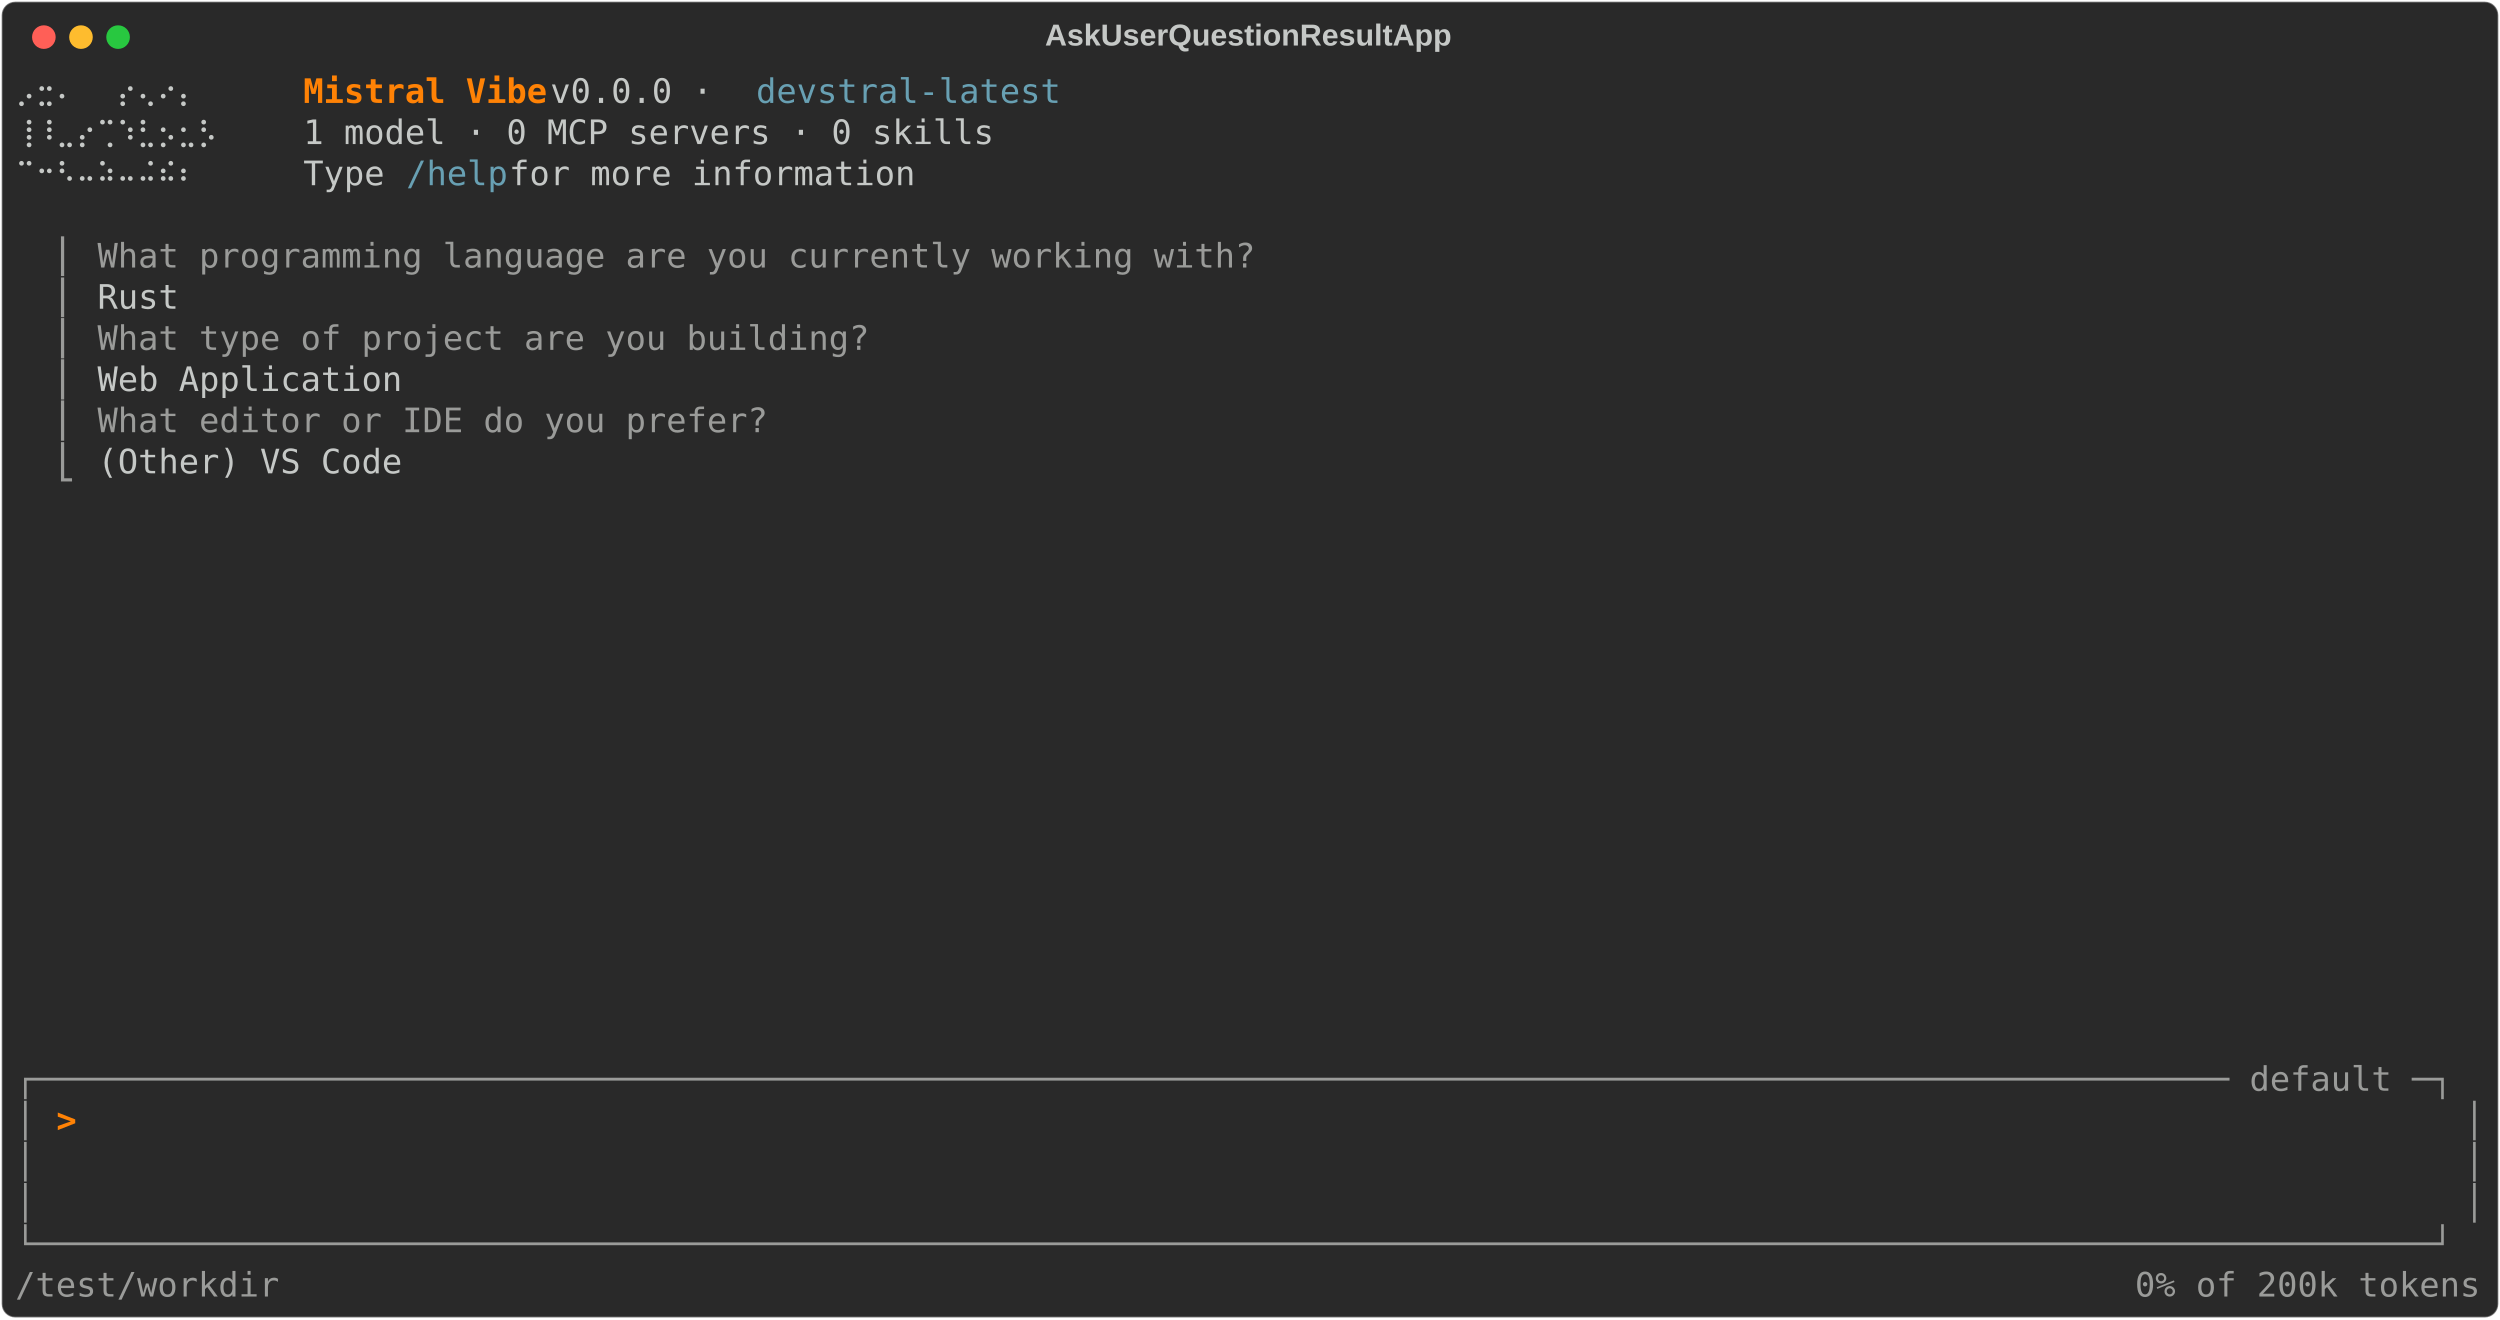
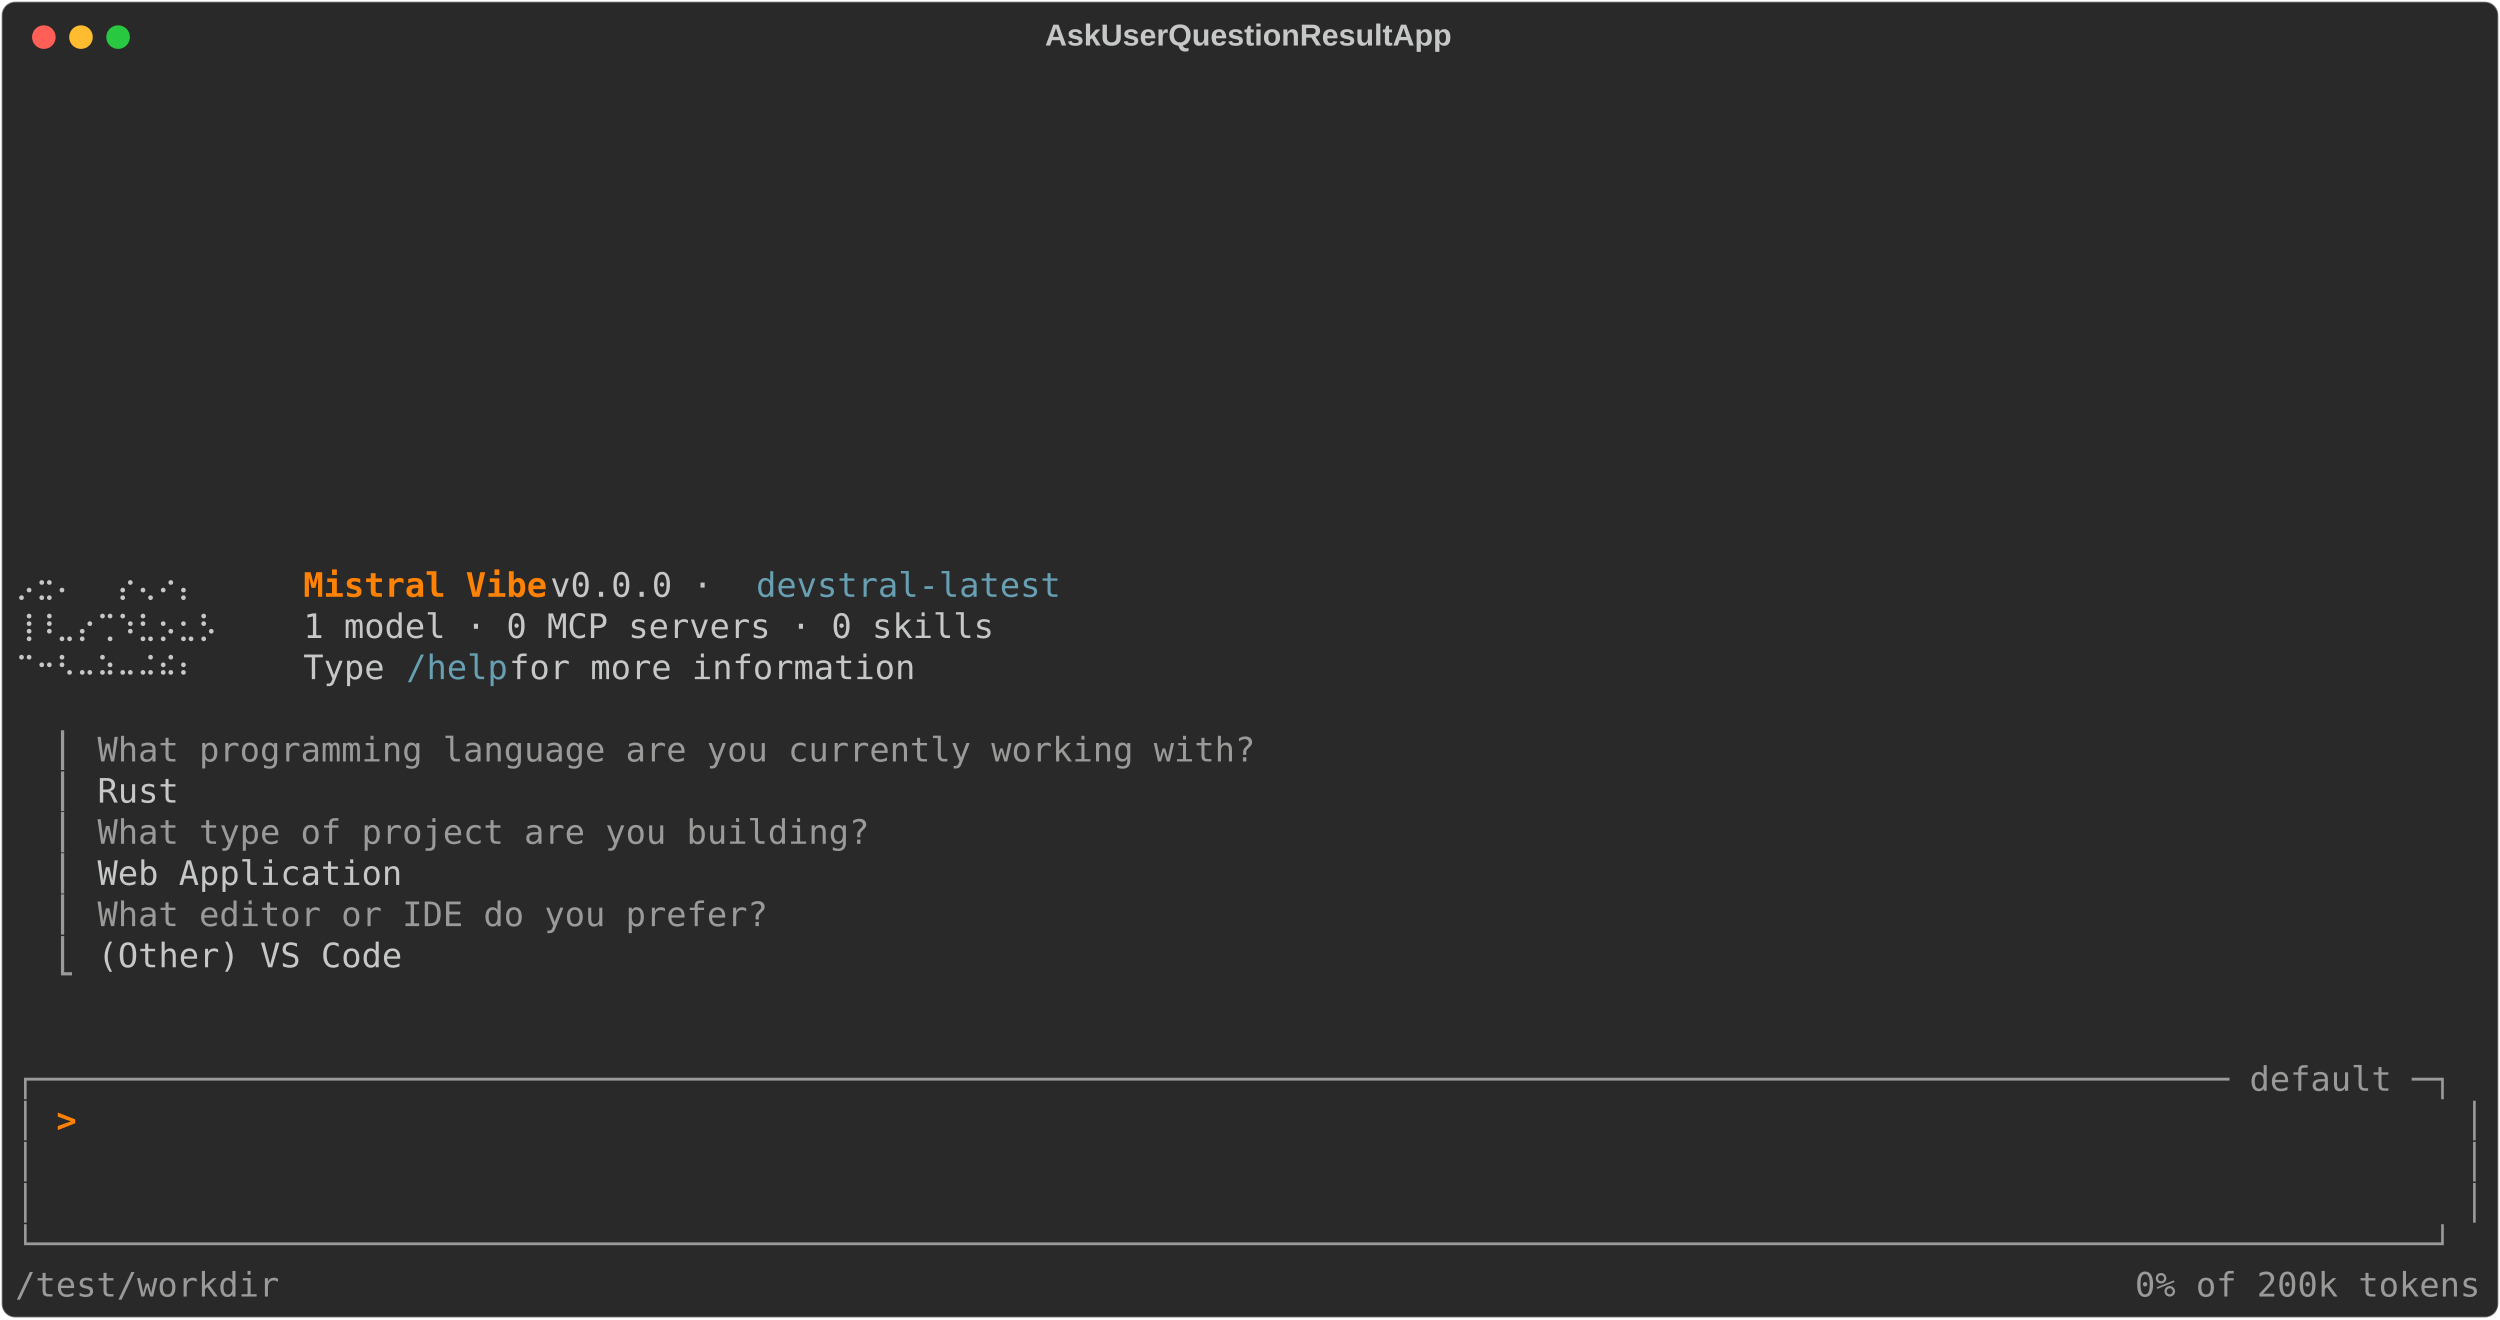
<svg xmlns="http://www.w3.org/2000/svg" class="rich-terminal" viewBox="0 0 1482 782.0">
  <style>

    @font-face {
        font-family: "Fira Code";
        src: local("FiraCode-Regular"),
                url("https://cdnjs.cloudflare.com/ajax/libs/firacode/6.2.0/woff2/FiraCode-Regular.woff2") format("woff2"),
                url("https://cdnjs.cloudflare.com/ajax/libs/firacode/6.2.0/woff/FiraCode-Regular.woff") format("woff");
        font-style: normal;
        font-weight: 400;
    }
    @font-face {
        font-family: "Fira Code";
        src: local("FiraCode-Bold"),
                url("https://cdnjs.cloudflare.com/ajax/libs/firacode/6.2.0/woff2/FiraCode-Bold.woff2") format("woff2"),
                url("https://cdnjs.cloudflare.com/ajax/libs/firacode/6.2.0/woff/FiraCode-Bold.woff") format("woff");
        font-style: bold;
        font-weight: 700;
    }

    .terminal-matrix {
        font-family: Fira Code, monospace;
        font-size: 20px;
        line-height: 24.4px;
        font-variant-east-asian: full-width;
    }

    .terminal-title {
        font-size: 18px;
        font-weight: bold;
        font-family: arial;
    }

    .terminal-r1 { fill: #c5c8c6 }
.terminal-r2 { fill: #ff8205;font-weight: bold }
.terminal-r3 { fill: #68a0b3 }
.terminal-r4 { fill: #9a9b99 }
    </style>
  <defs>
    <clipPath id="terminal-clip-terminal">
      <rect x="0" y="0" width="1463.0" height="731.0" />
    </clipPath>
    <clipPath id="terminal-line-0">
      <rect x="0" y="1.5" width="1464" height="24.65" />
    </clipPath>
    <clipPath id="terminal-line-1">
      <rect x="0" y="25.9" width="1464" height="24.65" />
    </clipPath>
    <clipPath id="terminal-line-2">
      <rect x="0" y="50.3" width="1464" height="24.65" />
    </clipPath>
    <clipPath id="terminal-line-3">
      <rect x="0" y="74.7" width="1464" height="24.65" />
    </clipPath>
    <clipPath id="terminal-line-4">
      <rect x="0" y="99.1" width="1464" height="24.65" />
    </clipPath>
    <clipPath id="terminal-line-5">
      <rect x="0" y="123.5" width="1464" height="24.65" />
    </clipPath>
    <clipPath id="terminal-line-6">
      <rect x="0" y="147.9" width="1464" height="24.65" />
    </clipPath>
    <clipPath id="terminal-line-7">
      <rect x="0" y="172.3" width="1464" height="24.65" />
    </clipPath>
    <clipPath id="terminal-line-8">
      <rect x="0" y="196.7" width="1464" height="24.65" />
    </clipPath>
    <clipPath id="terminal-line-9">
      <rect x="0" y="221.1" width="1464" height="24.65" />
    </clipPath>
    <clipPath id="terminal-line-10">
      <rect x="0" y="245.5" width="1464" height="24.65" />
    </clipPath>
    <clipPath id="terminal-line-11">
      <rect x="0" y="269.9" width="1464" height="24.65" />
    </clipPath>
    <clipPath id="terminal-line-12">
      <rect x="0" y="294.3" width="1464" height="24.65" />
    </clipPath>
    <clipPath id="terminal-line-13">
      <rect x="0" y="318.7" width="1464" height="24.65" />
    </clipPath>
    <clipPath id="terminal-line-14">
      <rect x="0" y="343.1" width="1464" height="24.65" />
    </clipPath>
    <clipPath id="terminal-line-15">
      <rect x="0" y="367.5" width="1464" height="24.65" />
    </clipPath>
    <clipPath id="terminal-line-16">
      <rect x="0" y="391.9" width="1464" height="24.65" />
    </clipPath>
    <clipPath id="terminal-line-17">
      <rect x="0" y="416.3" width="1464" height="24.65" />
    </clipPath>
    <clipPath id="terminal-line-18">
      <rect x="0" y="440.7" width="1464" height="24.65" />
    </clipPath>
    <clipPath id="terminal-line-19">
      <rect x="0" y="465.1" width="1464" height="24.65" />
    </clipPath>
    <clipPath id="terminal-line-20">
      <rect x="0" y="489.5" width="1464" height="24.65" />
    </clipPath>
    <clipPath id="terminal-line-21">
      <rect x="0" y="513.9" width="1464" height="24.65" />
    </clipPath>
    <clipPath id="terminal-line-22">
      <rect x="0" y="538.3" width="1464" height="24.65" />
    </clipPath>
    <clipPath id="terminal-line-23">
      <rect x="0" y="562.7" width="1464" height="24.65" />
    </clipPath>
    <clipPath id="terminal-line-24">
      <rect x="0" y="587.1" width="1464" height="24.65" />
    </clipPath>
    <clipPath id="terminal-line-25">
      <rect x="0" y="611.5" width="1464" height="24.65" />
    </clipPath>
    <clipPath id="terminal-line-26">
      <rect x="0" y="635.9" width="1464" height="24.65" />
    </clipPath>
    <clipPath id="terminal-line-27">
      <rect x="0" y="660.3" width="1464" height="24.65" />
    </clipPath>
    <clipPath id="terminal-line-28">
      <rect x="0" y="684.7" width="1464" height="24.65" />
    </clipPath>
  </defs>
  <rect fill="#292929" stroke="rgba(255,255,255,0.35)" stroke-width="1" x="1" y="1" width="1480" height="780" rx="8" />
  <text class="terminal-title" fill="#c5c8c6" text-anchor="middle" x="740" y="27">AskUserQuestionResultApp</text>
  <g transform="translate(26,22)">
    <circle cx="0" cy="0" r="7" fill="#ff5f57" />
    <circle cx="22" cy="0" r="7" fill="#febc2e" />
    <circle cx="44" cy="0" r="7" fill="#28c840" />
  </g>
  <g transform="translate(9, 41)" clip-path="url(#terminal-clip-terminal)">
    <g class="terminal-matrix">
-       <text class="terminal-r1" x="0" y="20" textLength="134.2" clip-path="url(#terminal-line-0)">  ⡠⣒⠄  ⡔⢄⠔⡄</text>
-       <text class="terminal-r2" x="170.8" y="20" textLength="146.4" clip-path="url(#terminal-line-0)">Mistral Vibe</text>
-       <text class="terminal-r1" x="317.2" y="20" textLength="122" clip-path="url(#terminal-line-0)"> v0.0.0 · </text>
-       <text class="terminal-r3" x="439.2" y="20" textLength="183" clip-path="url(#terminal-line-0)">devstral-latest</text>
      <text class="terminal-r1" x="1464" y="20" textLength="12.2" clip-path="url(#terminal-line-0)">
</text>
-       <text class="terminal-r1" x="0" y="44.4" textLength="134.2" clip-path="url(#terminal-line-1)"> ⢸⠸⣀⡔⢉⠱⣃⡢⣂⡣</text>
-       <text class="terminal-r1" x="170.8" y="44.4" textLength="414.8" clip-path="url(#terminal-line-1)">1 model · 0 MCP servers · 0 skills</text>
      <text class="terminal-r1" x="1464" y="44.4" textLength="12.2" clip-path="url(#terminal-line-1)">
</text>
-       <text class="terminal-r1" x="0" y="68.8" textLength="134.2" clip-path="url(#terminal-line-2)">  ⠉⠒⠣⠤⠵⠤⠬⠮⠆</text>
-       <text class="terminal-r1" x="170.8" y="68.8" textLength="61" clip-path="url(#terminal-line-2)">Type </text>
-       <text class="terminal-r3" x="231.8" y="68.8" textLength="61" clip-path="url(#terminal-line-2)">/help</text>
-       <text class="terminal-r1" x="292.8" y="68.8" textLength="256.2" clip-path="url(#terminal-line-2)"> for more information</text>
      <text class="terminal-r1" x="1464" y="68.8" textLength="12.2" clip-path="url(#terminal-line-2)">
</text>
      <text class="terminal-r1" x="1464" y="93.2" textLength="12.2" clip-path="url(#terminal-line-3)">
</text>
-       <text class="terminal-r4" x="24.4" y="117.6" textLength="12.2" clip-path="url(#terminal-line-4)">⎢</text>
-       <text class="terminal-r4" x="48.8" y="117.6" textLength="695.4" clip-path="url(#terminal-line-4)">What programming language are you currently working with?</text>
      <text class="terminal-r1" x="1464" y="117.6" textLength="12.2" clip-path="url(#terminal-line-4)">
</text>
-       <text class="terminal-r4" x="24.4" y="142" textLength="12.2" clip-path="url(#terminal-line-5)">⎢</text>
-       <text class="terminal-r1" x="48.8" y="142" textLength="48.8" clip-path="url(#terminal-line-5)">Rust</text>
      <text class="terminal-r1" x="1464" y="142" textLength="12.2" clip-path="url(#terminal-line-5)">
</text>
-       <text class="terminal-r4" x="24.4" y="166.4" textLength="12.2" clip-path="url(#terminal-line-6)">⎢</text>
-       <text class="terminal-r4" x="48.8" y="166.4" textLength="463.6" clip-path="url(#terminal-line-6)">What type of project are you building?</text>
      <text class="terminal-r1" x="1464" y="166.4" textLength="12.2" clip-path="url(#terminal-line-6)">
</text>
-       <text class="terminal-r4" x="24.4" y="190.8" textLength="12.2" clip-path="url(#terminal-line-7)">⎢</text>
-       <text class="terminal-r1" x="48.8" y="190.8" textLength="183" clip-path="url(#terminal-line-7)">Web Application</text>
      <text class="terminal-r1" x="1464" y="190.8" textLength="12.2" clip-path="url(#terminal-line-7)">
</text>
-       <text class="terminal-r4" x="24.4" y="215.2" textLength="12.2" clip-path="url(#terminal-line-8)">⎢</text>
-       <text class="terminal-r4" x="48.8" y="215.2" textLength="402.6" clip-path="url(#terminal-line-8)">What editor or IDE do you prefer?</text>
      <text class="terminal-r1" x="1464" y="215.2" textLength="12.2" clip-path="url(#terminal-line-8)">
</text>
-       <text class="terminal-r4" x="24.4" y="239.6" textLength="12.2" clip-path="url(#terminal-line-9)">⎣</text>
-       <text class="terminal-r1" x="48.8" y="239.6" textLength="183" clip-path="url(#terminal-line-9)">(Other) VS Code</text>
      <text class="terminal-r1" x="1464" y="239.6" textLength="12.2" clip-path="url(#terminal-line-9)">
</text>
      <text class="terminal-r1" x="1464" y="264" textLength="12.2" clip-path="url(#terminal-line-10)">
</text>
      <text class="terminal-r1" x="1464" y="288.4" textLength="12.2" clip-path="url(#terminal-line-11)">
</text>
+       <text class="terminal-r1" x="0" y="312.8" textLength="134.2" clip-path="url(#terminal-line-12)">  ⡠⣒⠄  ⡔⢄⠔⡄</text>
+       <text class="terminal-r2" x="170.8" y="312.8" textLength="146.4" clip-path="url(#terminal-line-12)">Mistral Vibe</text>
+       <text class="terminal-r1" x="317.2" y="312.8" textLength="122" clip-path="url(#terminal-line-12)"> v0.0.0 · </text>
+       <text class="terminal-r3" x="439.2" y="312.8" textLength="183" clip-path="url(#terminal-line-12)">devstral-latest</text>
      <text class="terminal-r1" x="1464" y="312.8" textLength="12.2" clip-path="url(#terminal-line-12)">
</text>
+       <text class="terminal-r1" x="0" y="337.2" textLength="134.2" clip-path="url(#terminal-line-13)"> ⢸⠸⣀⡔⢉⠱⣃⡢⣂⡣</text>
+       <text class="terminal-r1" x="170.8" y="337.2" textLength="414.8" clip-path="url(#terminal-line-13)">1 model · 0 MCP servers · 0 skills</text>
      <text class="terminal-r1" x="1464" y="337.2" textLength="12.2" clip-path="url(#terminal-line-13)">
</text>
+       <text class="terminal-r1" x="0" y="361.6" textLength="134.2" clip-path="url(#terminal-line-14)">  ⠉⠒⠣⠤⠵⠤⠬⠮⠆</text>
+       <text class="terminal-r1" x="170.8" y="361.6" textLength="61" clip-path="url(#terminal-line-14)">Type </text>
+       <text class="terminal-r3" x="231.8" y="361.6" textLength="61" clip-path="url(#terminal-line-14)">/help</text>
+       <text class="terminal-r1" x="292.8" y="361.6" textLength="256.2" clip-path="url(#terminal-line-14)"> for more information</text>
      <text class="terminal-r1" x="1464" y="361.6" textLength="12.2" clip-path="url(#terminal-line-14)">
</text>
      <text class="terminal-r1" x="1464" y="386" textLength="12.2" clip-path="url(#terminal-line-15)">
</text>
+       <text class="terminal-r4" x="24.4" y="410.4" textLength="12.2" clip-path="url(#terminal-line-16)">⎢</text>
+       <text class="terminal-r4" x="48.8" y="410.4" textLength="695.4" clip-path="url(#terminal-line-16)">What programming language are you currently working with?</text>
      <text class="terminal-r1" x="1464" y="410.4" textLength="12.2" clip-path="url(#terminal-line-16)">
</text>
+       <text class="terminal-r4" x="24.4" y="434.8" textLength="12.2" clip-path="url(#terminal-line-17)">⎢</text>
+       <text class="terminal-r1" x="48.8" y="434.8" textLength="48.8" clip-path="url(#terminal-line-17)">Rust</text>
      <text class="terminal-r1" x="1464" y="434.8" textLength="12.2" clip-path="url(#terminal-line-17)">
</text>
+       <text class="terminal-r4" x="24.4" y="459.2" textLength="12.2" clip-path="url(#terminal-line-18)">⎢</text>
+       <text class="terminal-r4" x="48.8" y="459.2" textLength="463.6" clip-path="url(#terminal-line-18)">What type of project are you building?</text>
      <text class="terminal-r1" x="1464" y="459.2" textLength="12.2" clip-path="url(#terminal-line-18)">
</text>
+       <text class="terminal-r4" x="24.4" y="483.6" textLength="12.2" clip-path="url(#terminal-line-19)">⎢</text>
+       <text class="terminal-r1" x="48.8" y="483.6" textLength="183" clip-path="url(#terminal-line-19)">Web Application</text>
      <text class="terminal-r1" x="1464" y="483.6" textLength="12.2" clip-path="url(#terminal-line-19)">
</text>
+       <text class="terminal-r4" x="24.4" y="508" textLength="12.2" clip-path="url(#terminal-line-20)">⎢</text>
+       <text class="terminal-r4" x="48.8" y="508" textLength="402.6" clip-path="url(#terminal-line-20)">What editor or IDE do you prefer?</text>
      <text class="terminal-r1" x="1464" y="508" textLength="12.2" clip-path="url(#terminal-line-20)">
</text>
+       <text class="terminal-r4" x="24.4" y="532.4" textLength="12.2" clip-path="url(#terminal-line-21)">⎣</text>
+       <text class="terminal-r1" x="48.8" y="532.4" textLength="183" clip-path="url(#terminal-line-21)">(Other) VS Code</text>
      <text class="terminal-r1" x="1464" y="532.4" textLength="12.2" clip-path="url(#terminal-line-21)">
</text>
      <text class="terminal-r1" x="1464" y="556.8" textLength="12.2" clip-path="url(#terminal-line-22)">
</text>
      <text class="terminal-r1" x="1464" y="581.2" textLength="12.2" clip-path="url(#terminal-line-23)">
</text>
      <text class="terminal-r4" x="0" y="605.6" textLength="1464" clip-path="url(#terminal-line-24)">┌──────────────────────────────────────────────────────────────────────────────────────────────────────────── default ─┐</text>
      <text class="terminal-r1" x="1464" y="605.6" textLength="12.2" clip-path="url(#terminal-line-24)">
</text>
      <text class="terminal-r4" x="0" y="630" textLength="12.2" clip-path="url(#terminal-line-25)">│</text>
      <text class="terminal-r2" x="24.4" y="630" textLength="12.2" clip-path="url(#terminal-line-25)">&gt;</text>
      <text class="terminal-r4" x="1451.8" y="630" textLength="12.2" clip-path="url(#terminal-line-25)">│</text>
      <text class="terminal-r1" x="1464" y="630" textLength="12.2" clip-path="url(#terminal-line-25)">
</text>
      <text class="terminal-r4" x="0" y="654.4" textLength="12.2" clip-path="url(#terminal-line-26)">│</text>
      <text class="terminal-r4" x="1451.8" y="654.4" textLength="12.2" clip-path="url(#terminal-line-26)">│</text>
      <text class="terminal-r1" x="1464" y="654.4" textLength="12.2" clip-path="url(#terminal-line-26)">
</text>
      <text class="terminal-r4" x="0" y="678.8" textLength="12.2" clip-path="url(#terminal-line-27)">│</text>
      <text class="terminal-r4" x="1451.8" y="678.8" textLength="12.2" clip-path="url(#terminal-line-27)">│</text>
      <text class="terminal-r1" x="1464" y="678.8" textLength="12.2" clip-path="url(#terminal-line-27)">
</text>
      <text class="terminal-r4" x="0" y="703.2" textLength="1464" clip-path="url(#terminal-line-28)">└──────────────────────────────────────────────────────────────────────────────────────────────────────────────────────┘</text>
      <text class="terminal-r1" x="1464" y="703.2" textLength="12.2" clip-path="url(#terminal-line-28)">
</text>
      <text class="terminal-r4" x="0" y="727.6" textLength="158.6" clip-path="url(#terminal-line-29)">/test/workdir</text>
      <text class="terminal-r4" x="1256.6" y="727.6" textLength="207.4" clip-path="url(#terminal-line-29)">0% of 200k tokens</text>
    </g>
  </g>
</svg>
